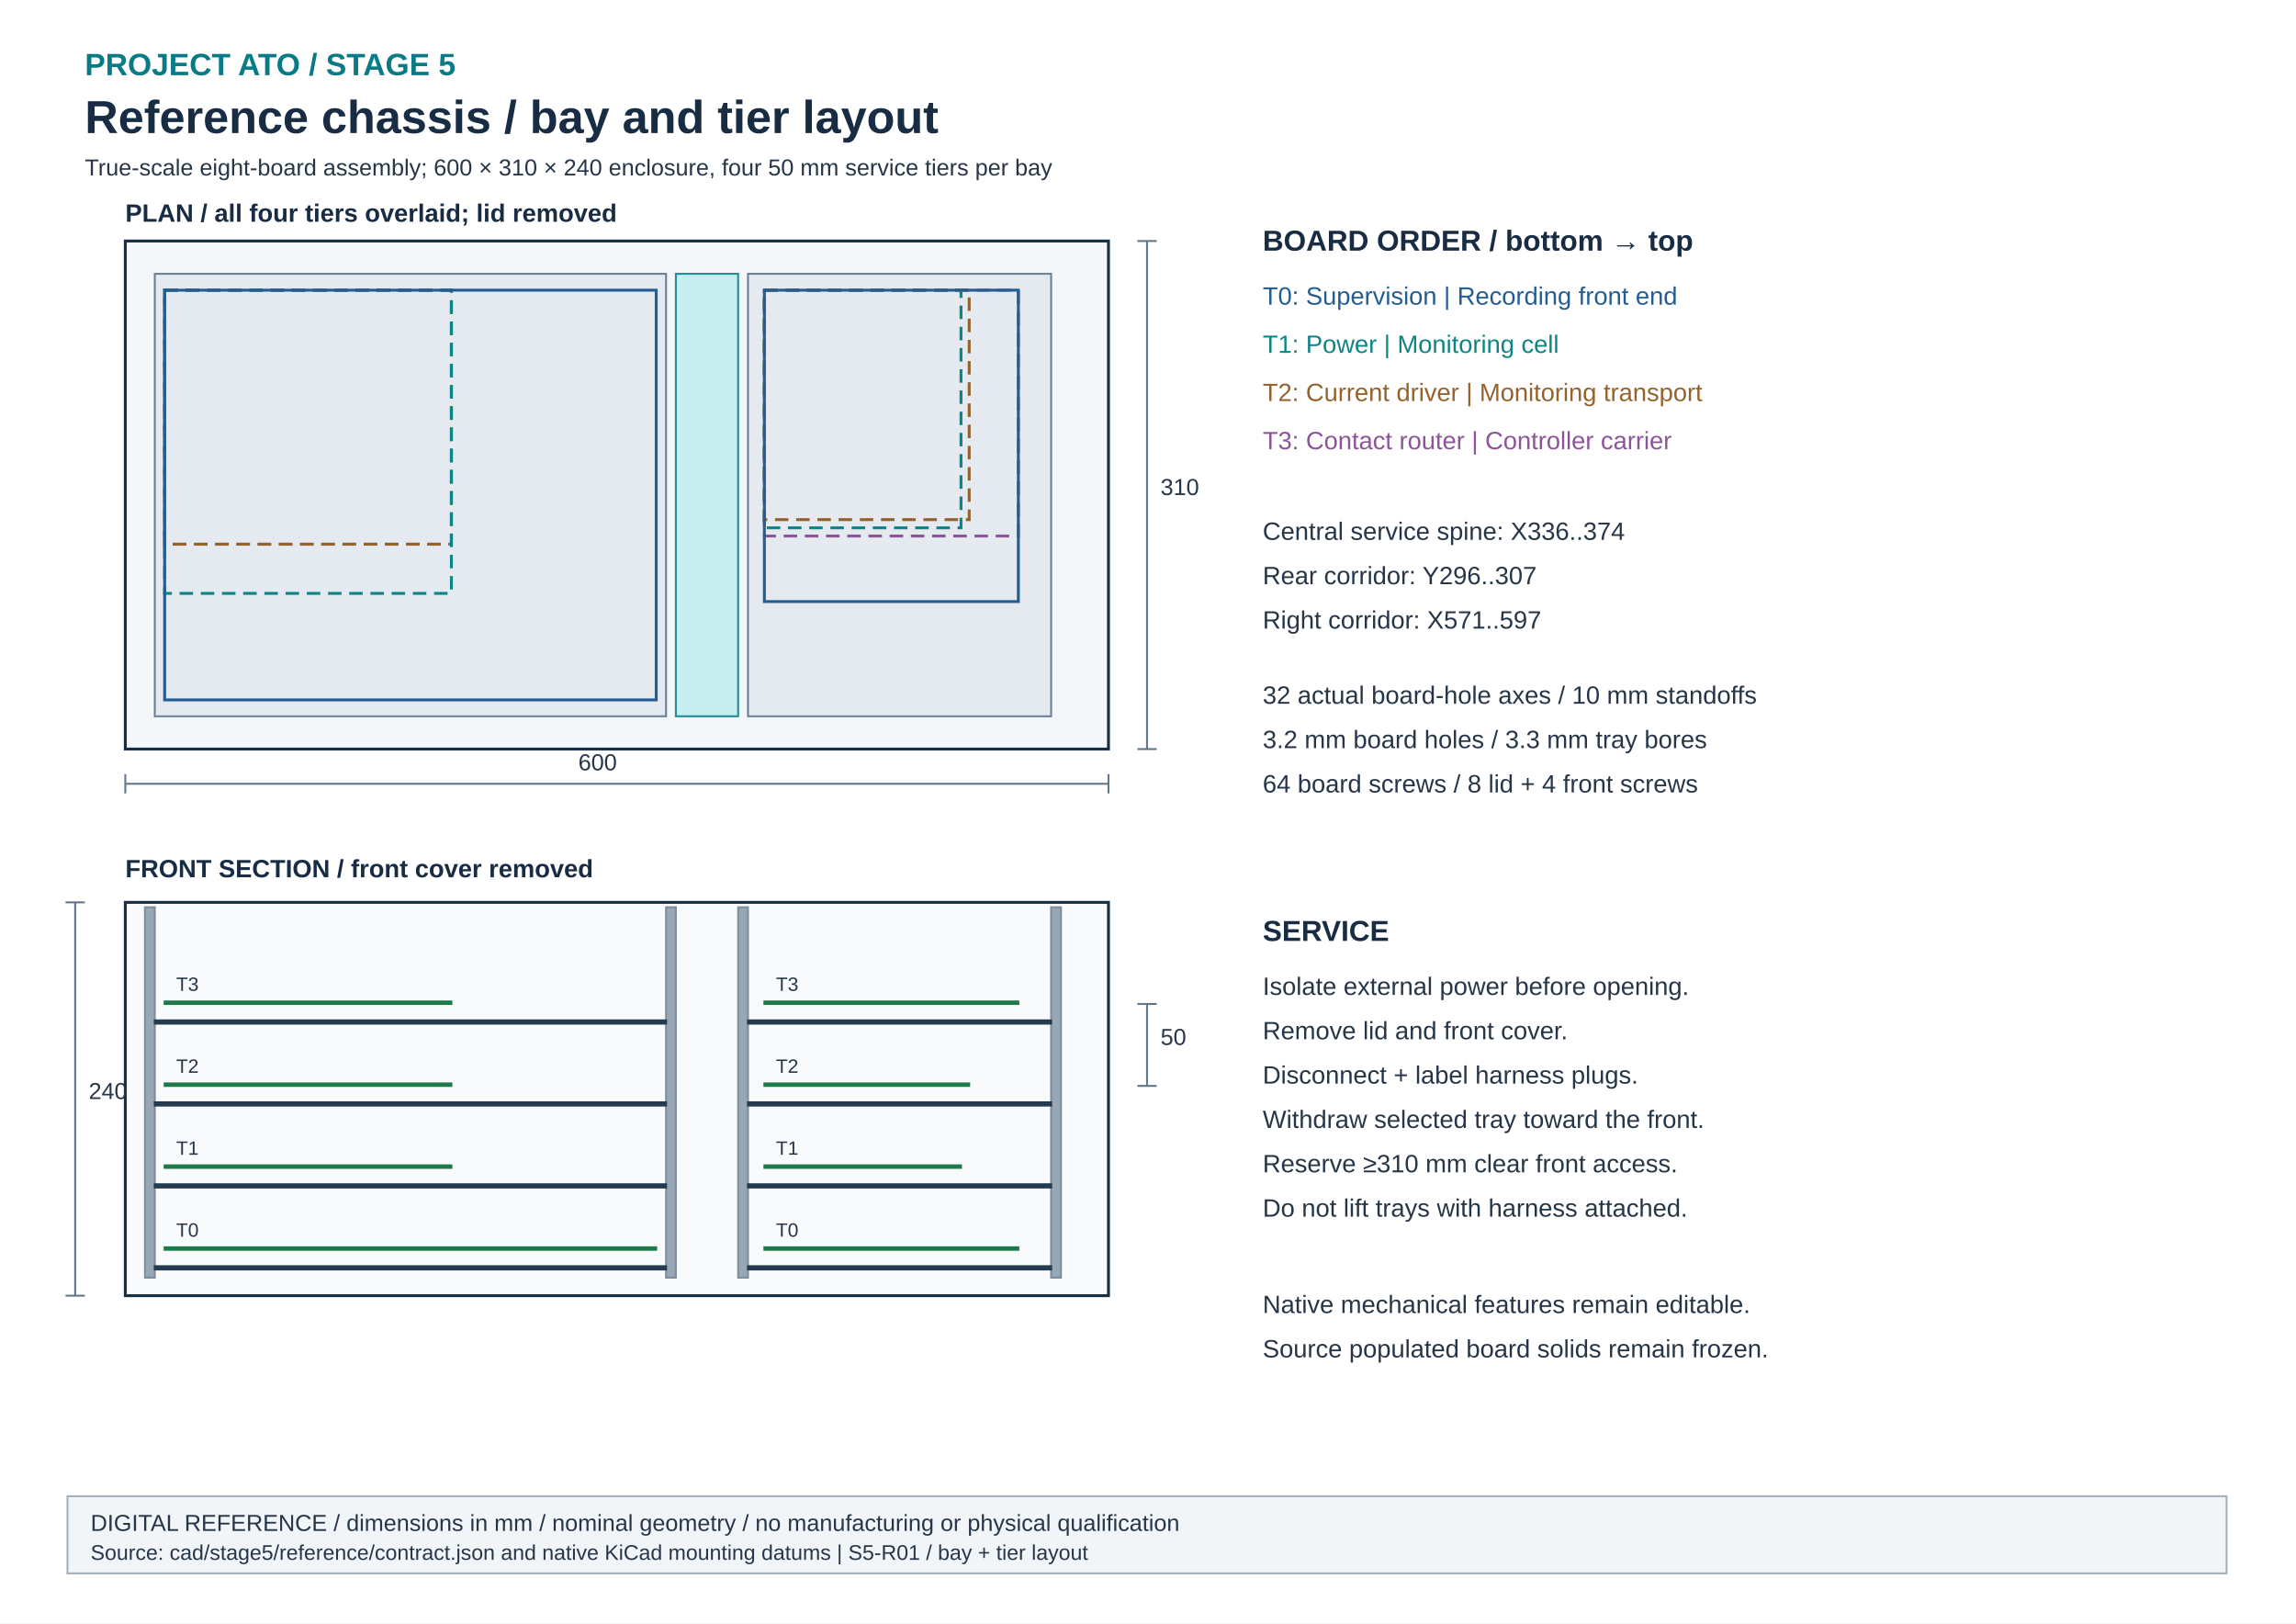
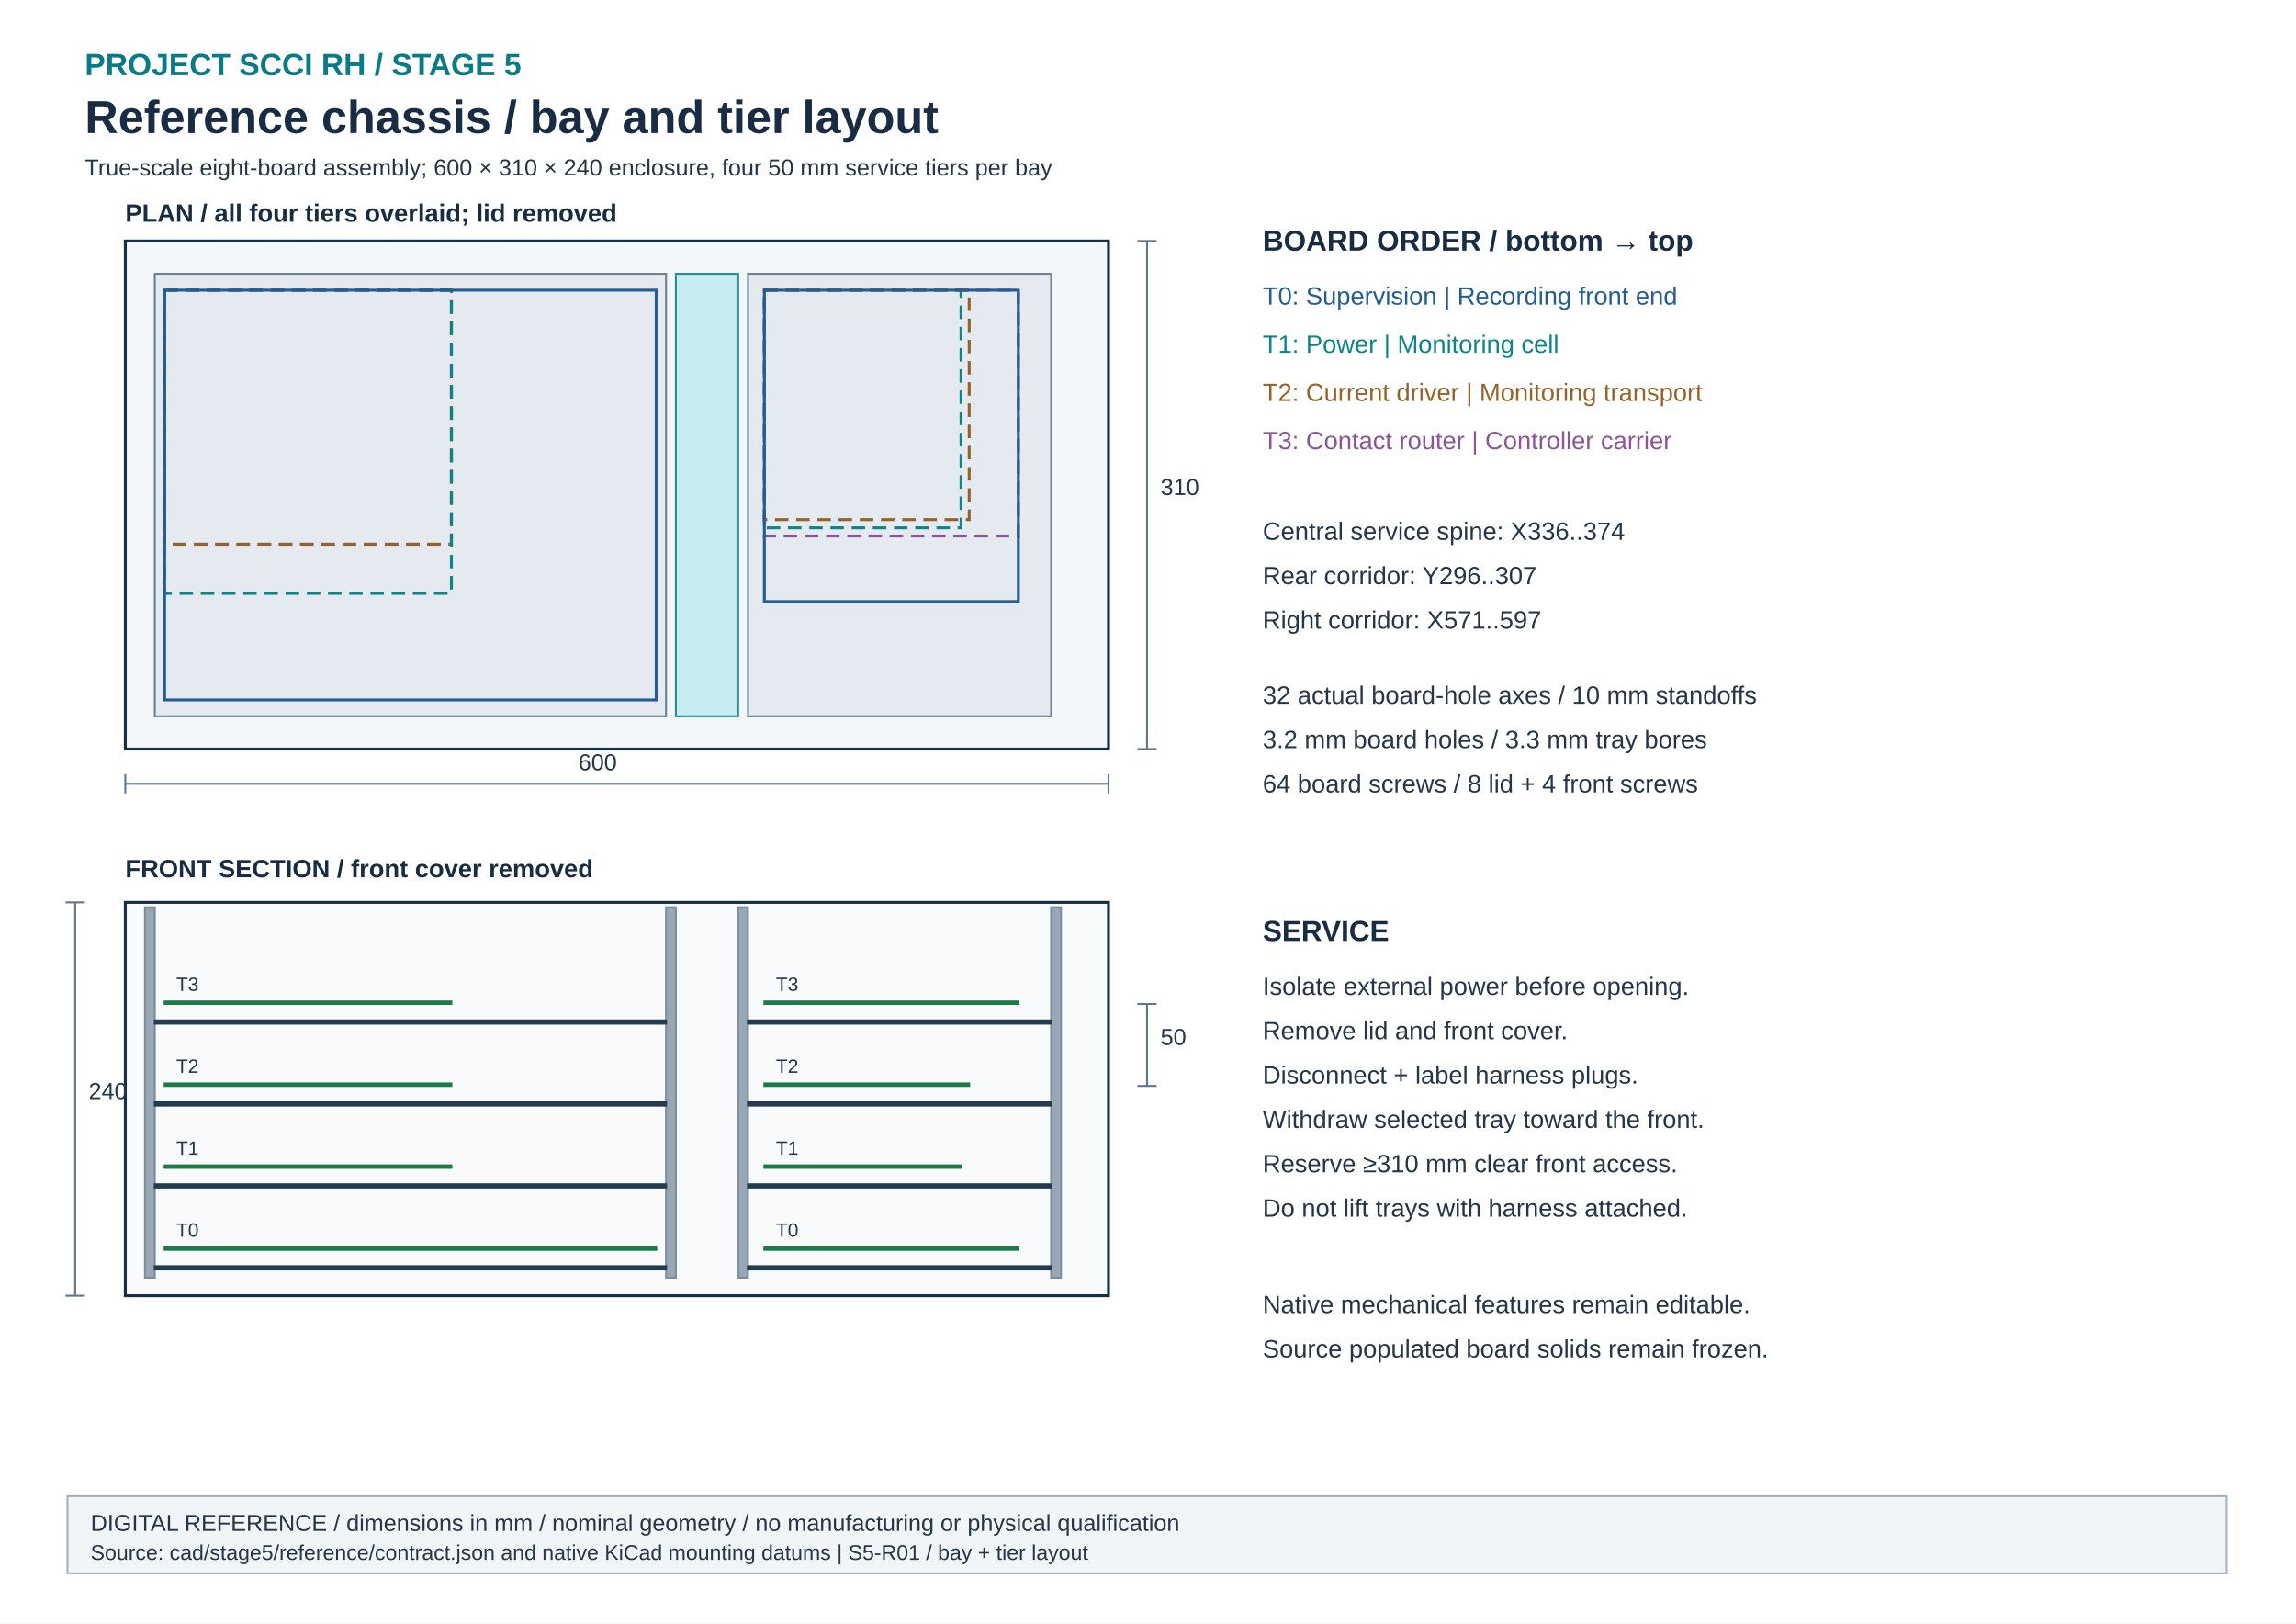
<svg xmlns="http://www.w3.org/2000/svg" width="1191" height="842" viewBox="0 0 1191 842">
  <rect width="1191" height="842" fill="#fff" />
  <g font-family="Arial, sans-serif">
-     <text x="44.000" y="39.000" font-size="16" fill="#087b86" font-weight="bold">PROJECT ATO / STAGE 5</text>
+     <text x="44.000" y="39.000" font-size="16" fill="#087b86" font-weight="bold">PROJECT SCCI RH / STAGE 5</text>
    <text x="44.000" y="69.000" font-size="24" fill="#182c43" font-weight="bold">Reference chassis / bay and tier layout</text>
    <text x="44.000" y="91.000" font-size="12" fill="#263648" font-weight="normal">True-scale eight-board assembly; 600 × 310 × 240 enclosure, four 50 mm service tiers per bay</text>
    <text x="65.000" y="115.000" font-size="13" fill="#182c43" font-weight="bold">PLAN / all four tiers overlaid; lid removed</text>
    <rect x="65" y="125" width="510.0" height="263.5" fill="#f4f7fa" stroke="#162f47" stroke-width="1.5" />
    <rect x="80.3" y="142.0" width="265.2" height="229.5" fill="#e4eaf0" stroke="#6b8197" stroke-width="1" />
    <rect x="388.0" y="142.0" width="157.25" height="229.5" fill="#e4eaf0" stroke="#6b8197" stroke-width="1" />
    <rect x="350.6" y="142.0" width="32.3" height="229.5" fill="#c6edf0" stroke="#238d96" stroke-width="1" />
    <rect x="85.4" y="150.5" width="148.75" height="131.75" fill="none" stroke="#8c5598" stroke-width="1.5" stroke-dasharray="7 4" />
    <rect x="396.5" y="150.5" width="131.75" height="127.5" fill="none" stroke="#8c5598" stroke-width="1.5" stroke-dasharray="7 4" />
    <rect x="85.4" y="150.5" width="148.75" height="131.75" fill="none" stroke="#94632b" stroke-width="1.5" stroke-dasharray="7 4" />
    <rect x="396.5" y="150.5" width="102.0" height="123.25" fill="none" stroke="#0d8586" stroke-width="1.5" stroke-dasharray="7 4" />
    <rect x="396.5" y="150.5" width="106.25" height="119.0" fill="none" stroke="#94632b" stroke-width="1.5" stroke-dasharray="7 4" />
    <rect x="85.4" y="150.5" width="148.75" height="157.25" fill="none" stroke="#0d8586" stroke-width="1.5" stroke-dasharray="7 4" />
    <rect x="396.5" y="150.5" width="131.75" height="161.5" fill="none" stroke="#235d94" stroke-width="1.5" />
    <rect x="85.4" y="150.5" width="255.0" height="212.5" fill="none" stroke="#235d94" stroke-width="1.5" />
    <line x1="65" y1="406.5" x2="575.0" y2="406.5" stroke="#62768a" stroke-width="1" />
    <line x1="65" y1="401.5" x2="65" y2="411.5" stroke="#62768a" stroke-width="1" />
    <line x1="575.0" y1="401.5" x2="575.0" y2="411.5" stroke="#62768a" stroke-width="1" />
    <text x="300.000" y="399.500" font-size="12" fill="#263648" font-weight="normal">600</text>
    <line x1="595.0" y1="125" x2="595.0" y2="388.5" stroke="#62768a" stroke-width="1" />
    <line x1="590.0" y1="125" x2="600.0" y2="125" stroke="#62768a" stroke-width="1" />
    <line x1="590.0" y1="388.5" x2="600.0" y2="388.5" stroke="#62768a" stroke-width="1" />
    <text x="602.000" y="256.750" font-size="12" fill="#263648" font-weight="normal">310</text>
    <text x="655.000" y="130.000" font-size="15" fill="#182c43" font-weight="bold">BOARD ORDER / bottom → top</text>
    <text x="655.000" y="158.000" font-size="13" fill="#235d94" font-weight="normal">T0: Supervision  |  Recording front end</text>
    <text x="655.000" y="183.000" font-size="13" fill="#0d8586" font-weight="normal">T1: Power  |  Monitoring cell</text>
    <text x="655.000" y="208.000" font-size="13" fill="#94632b" font-weight="normal">T2: Current driver  |  Monitoring transport</text>
    <text x="655.000" y="233.000" font-size="13" fill="#8c5598" font-weight="normal">T3: Contact router  |  Controller carrier</text>
    <text x="655.000" y="280.000" font-size="13" fill="#263648" font-weight="normal">Central service spine: X336..374</text>
    <text x="655.000" y="303.000" font-size="13" fill="#263648" font-weight="normal">Rear corridor: Y296..307</text>
    <text x="655.000" y="326.000" font-size="13" fill="#263648" font-weight="normal">Right corridor: X571..597</text>
    <text x="655.000" y="365.000" font-size="13" fill="#263648" font-weight="normal">32 actual board-hole axes / 10 mm standoffs</text>
    <text x="655.000" y="388.000" font-size="13" fill="#263648" font-weight="normal">3.2 mm board holes / 3.3 mm tray bores</text>
    <text x="655.000" y="411.000" font-size="13" fill="#263648" font-weight="normal">64 board screws / 8 lid + 4 front screws</text>
    <text x="65.000" y="455.000" font-size="13" fill="#182c43" font-weight="bold">FRONT SECTION / front cover removed</text>
    <rect x="65" y="468" width="510.0" height="204.0" fill="#f8fafc" stroke="#162f47" stroke-width="1.5" />
    <rect x="75.2" y="470.55" width="5.1" height="192.1" fill="#98a7b5" stroke="#7e8d9b" stroke-width="1" />
    <rect x="345.5" y="470.55" width="5.1" height="192.1" fill="#98a7b5" stroke="#7e8d9b" stroke-width="1" />
    <rect x="382.9" y="470.55" width="5.1" height="192.1" fill="#98a7b5" stroke="#7e8d9b" stroke-width="1" />
    <rect x="545.25" y="470.55" width="5.1" height="192.1" fill="#98a7b5" stroke="#7e8d9b" stroke-width="1" />
    <rect x="80.3" y="656.7" width="265.2" height="1.7" fill="#253b50" stroke="#253b50" stroke-width="1" />
    <rect x="388.0" y="656.7" width="157.25" height="1.7" fill="#253b50" stroke="#253b50" stroke-width="1" />
    <rect x="80.3" y="614.2" width="265.2" height="1.7" fill="#253b50" stroke="#253b50" stroke-width="1" />
    <rect x="388.0" y="614.2" width="157.25" height="1.7" fill="#253b50" stroke="#253b50" stroke-width="1" />
    <rect x="80.3" y="571.7" width="265.2" height="1.7" fill="#253b50" stroke="#253b50" stroke-width="1" />
    <rect x="388.0" y="571.7" width="157.25" height="1.7" fill="#253b50" stroke="#253b50" stroke-width="1" />
    <rect x="80.3" y="529.2" width="265.2" height="1.7" fill="#253b50" stroke="#253b50" stroke-width="1" />
    <rect x="388.0" y="529.2" width="157.25" height="1.7" fill="#253b50" stroke="#253b50" stroke-width="1" />
    <rect x="85.4" y="519.399" width="148.75" height="1.3" fill="#1c7a48" stroke="#1c7a48" stroke-width="1" />
    <text x="91.400" y="513.900" font-size="10" fill="#263648" font-weight="normal">T3</text>
    <rect x="396.5" y="519.399" width="131.75" height="1.3" fill="#1c7a48" stroke="#1c7a48" stroke-width="1" />
    <text x="402.500" y="513.900" font-size="10" fill="#263648" font-weight="normal">T3</text>
    <rect x="85.4" y="561.899" width="148.75" height="1.3" fill="#1c7a48" stroke="#1c7a48" stroke-width="1" />
    <text x="91.400" y="556.400" font-size="10" fill="#263648" font-weight="normal">T2</text>
    <rect x="396.5" y="604.399" width="102.0" height="1.3" fill="#1c7a48" stroke="#1c7a48" stroke-width="1" />
    <text x="402.500" y="598.900" font-size="10" fill="#263648" font-weight="normal">T1</text>
    <rect x="396.5" y="561.899" width="106.25" height="1.3" fill="#1c7a48" stroke="#1c7a48" stroke-width="1" />
    <text x="402.500" y="556.400" font-size="10" fill="#263648" font-weight="normal">T2</text>
    <rect x="85.4" y="604.399" width="148.75" height="1.3" fill="#1c7a48" stroke="#1c7a48" stroke-width="1" />
    <text x="91.400" y="598.900" font-size="10" fill="#263648" font-weight="normal">T1</text>
    <rect x="396.5" y="646.899" width="131.75" height="1.3" fill="#1c7a48" stroke="#1c7a48" stroke-width="1" />
    <text x="402.500" y="641.400" font-size="10" fill="#263648" font-weight="normal">T0</text>
    <rect x="85.4" y="646.899" width="255.0" height="1.3" fill="#1c7a48" stroke="#1c7a48" stroke-width="1" />
    <text x="91.400" y="641.400" font-size="10" fill="#263648" font-weight="normal">T0</text>
    <line x1="39" y1="468" x2="39" y2="672.0" stroke="#62768a" stroke-width="1" />
    <line x1="34" y1="468" x2="44" y2="468" stroke="#62768a" stroke-width="1" />
    <line x1="34" y1="672.0" x2="44" y2="672.0" stroke="#62768a" stroke-width="1" />
    <text x="46.000" y="570.000" font-size="12" fill="#263648" font-weight="normal">240</text>
    <line x1="595.0" y1="520.7" x2="595.0" y2="563.2" stroke="#62768a" stroke-width="1" />
    <line x1="590.0" y1="520.7" x2="600.0" y2="520.7" stroke="#62768a" stroke-width="1" />
    <line x1="590.0" y1="563.2" x2="600.0" y2="563.2" stroke="#62768a" stroke-width="1" />
    <text x="602.000" y="541.950" font-size="12" fill="#263648" font-weight="normal">50</text>
    <text x="655.000" y="488.000" font-size="15" fill="#182c43" font-weight="bold">SERVICE</text>
    <text x="655.000" y="516.000" font-size="13" fill="#263648" font-weight="normal">Isolate external power before opening.</text>
    <text x="655.000" y="539.000" font-size="13" fill="#263648" font-weight="normal">Remove lid and front cover.</text>
    <text x="655.000" y="562.000" font-size="13" fill="#263648" font-weight="normal">Disconnect + label harness plugs.</text>
    <text x="655.000" y="585.000" font-size="13" fill="#263648" font-weight="normal">Withdraw selected tray toward the front.</text>
    <text x="655.000" y="608.000" font-size="13" fill="#263648" font-weight="normal">Reserve ≥310 mm clear front access.</text>
    <text x="655.000" y="631.000" font-size="13" fill="#263648" font-weight="normal">Do not lift trays with harness attached.</text>
    <text x="655.000" y="681.000" font-size="13" fill="#263648" font-weight="normal">Native mechanical features remain editable.</text>
    <text x="655.000" y="704.000" font-size="13" fill="#263648" font-weight="normal">Source populated board solids remain frozen.</text>
    <rect x="35" y="776" width="1120" height="40" fill="#f2f5f8" stroke="#a4b0bc" stroke-width="1" />
    <text x="47.000" y="794.000" font-size="12" fill="#263648" font-weight="normal">DIGITAL REFERENCE / dimensions in mm / nominal geometry / no manufacturing or physical qualification</text>
    <text x="47.000" y="809.000" font-size="11" fill="#263648" font-weight="normal">Source: cad/stage5/reference/contract.json and native KiCad mounting datums | S5-R01 / bay + tier layout</text>
  </g>
</svg>
